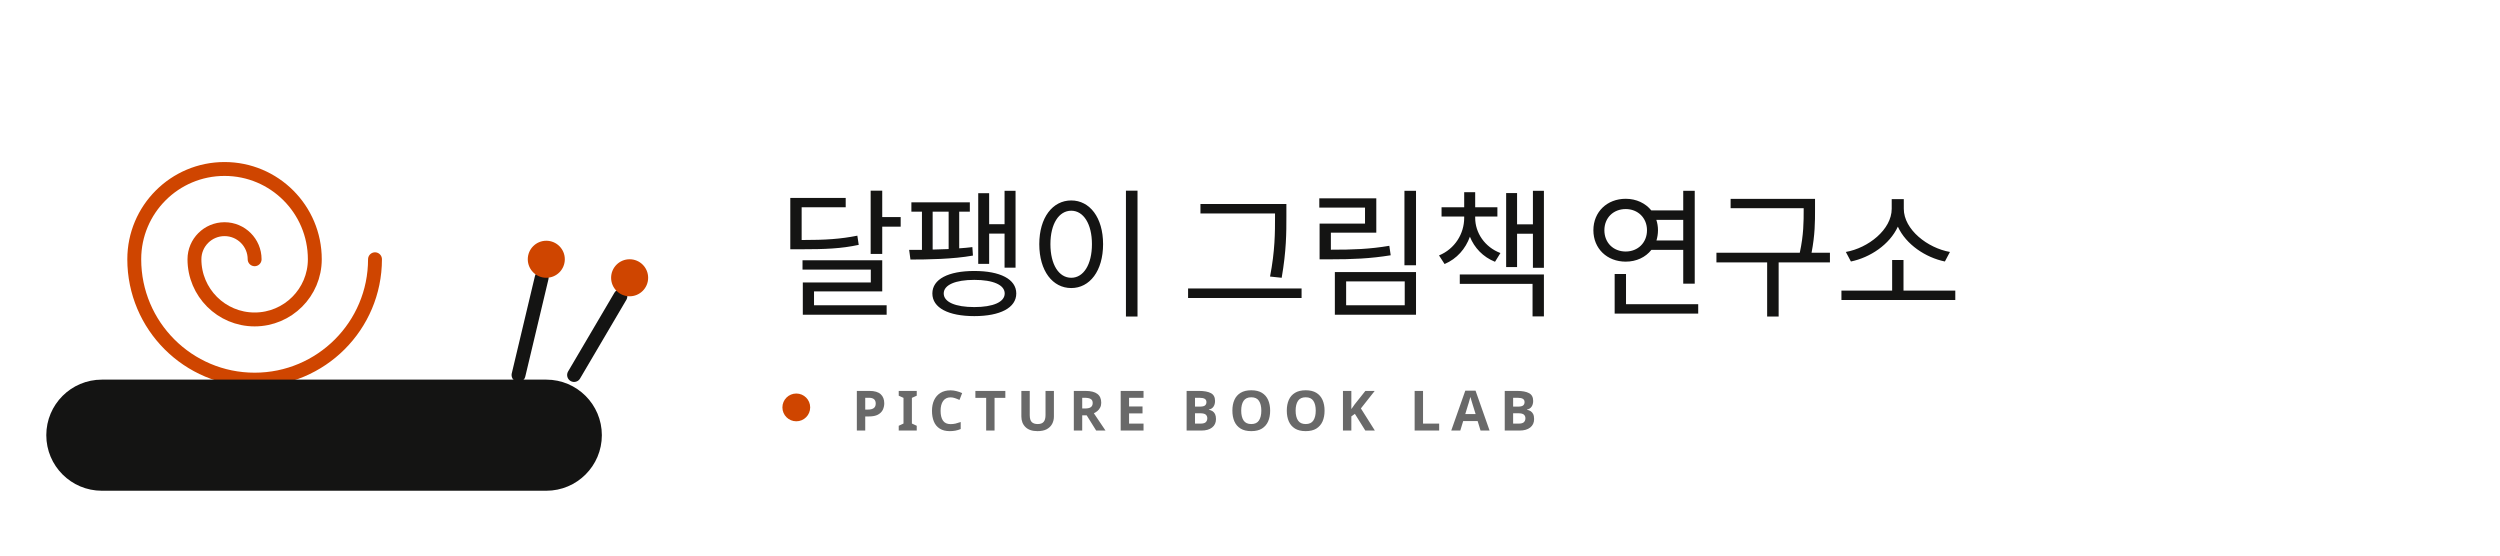
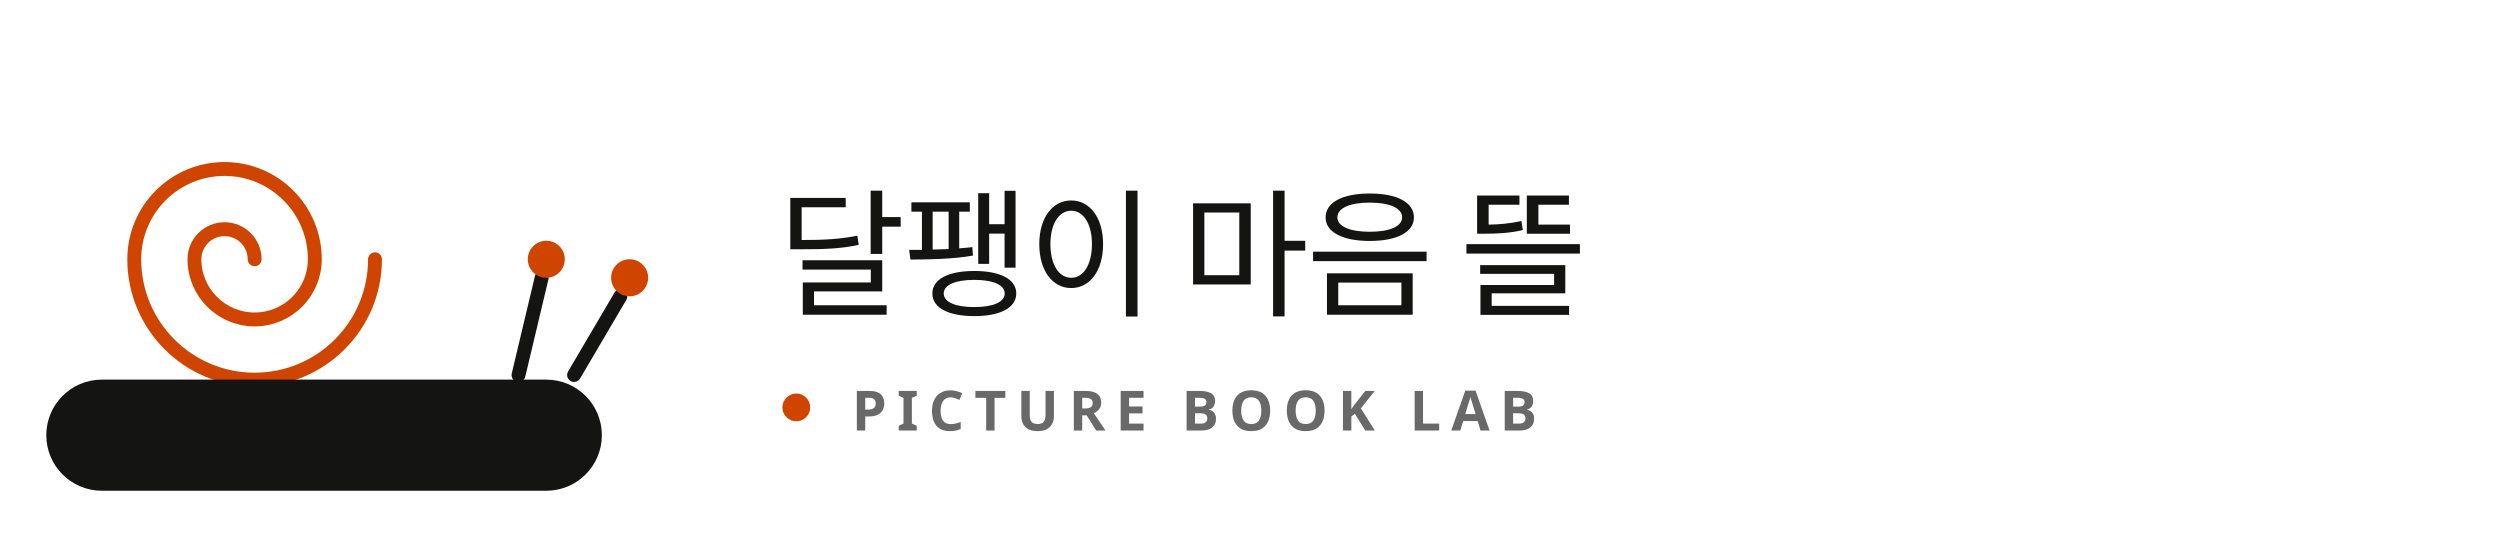
<svg xmlns="http://www.w3.org/2000/svg" width="540" height="120" viewBox="0 0 540 120">
  <g transform="translate(0,14)">
    <path d="M 81 42 A 26 26 0 1 1 29 42 A 19.5 19.5 0 1 1 68 42 A 13 13 0 1 1 42 42 A 6.5 6.5 0 1 1 55 42" fill="none" stroke="#CF4500" stroke-width="3" stroke-linecap="round" />
    <rect x="10" y="68" width="120" height="24" rx="12" fill="#141413" />
    <line x1="112" y1="67" x2="117" y2="46" stroke="#141413" stroke-width="3" stroke-linecap="round" />
    <circle cx="118" cy="42" r="4" fill="#CF4500" />
    <line x1="124" y1="67" x2="134" y2="50" stroke="#141413" stroke-width="3" stroke-linecap="round" />
    <circle cx="136" cy="46" r="4" fill="#CF4500" />
  </g>
-   <text x="168" y="66" font-family="'Pretendard','Noto Sans KR','Apple SD Gothic Neo',sans-serif" font-size="30" font-weight="500" letter-spacing="-0.6" fill="#141413">달팽이 그림책 연구소</text>
+   <text x="168" y="66" font-family="'Pretendard','Noto Sans KR','Apple SD Gothic Neo',sans-serif" font-size="30" font-weight="500" letter-spacing="-0.6" fill="#141413">달팽이 마음 뜰</text>
  <circle cx="172" cy="88" r="3" fill="#CF4500" />
  <text x="184" y="93" font-family="'Pretendard','Noto Sans KR','Apple SD Gothic Neo',sans-serif" font-size="12" font-weight="700" letter-spacing="2.2" fill="#696969">PICTURE BOOK LAB</text>
</svg>
